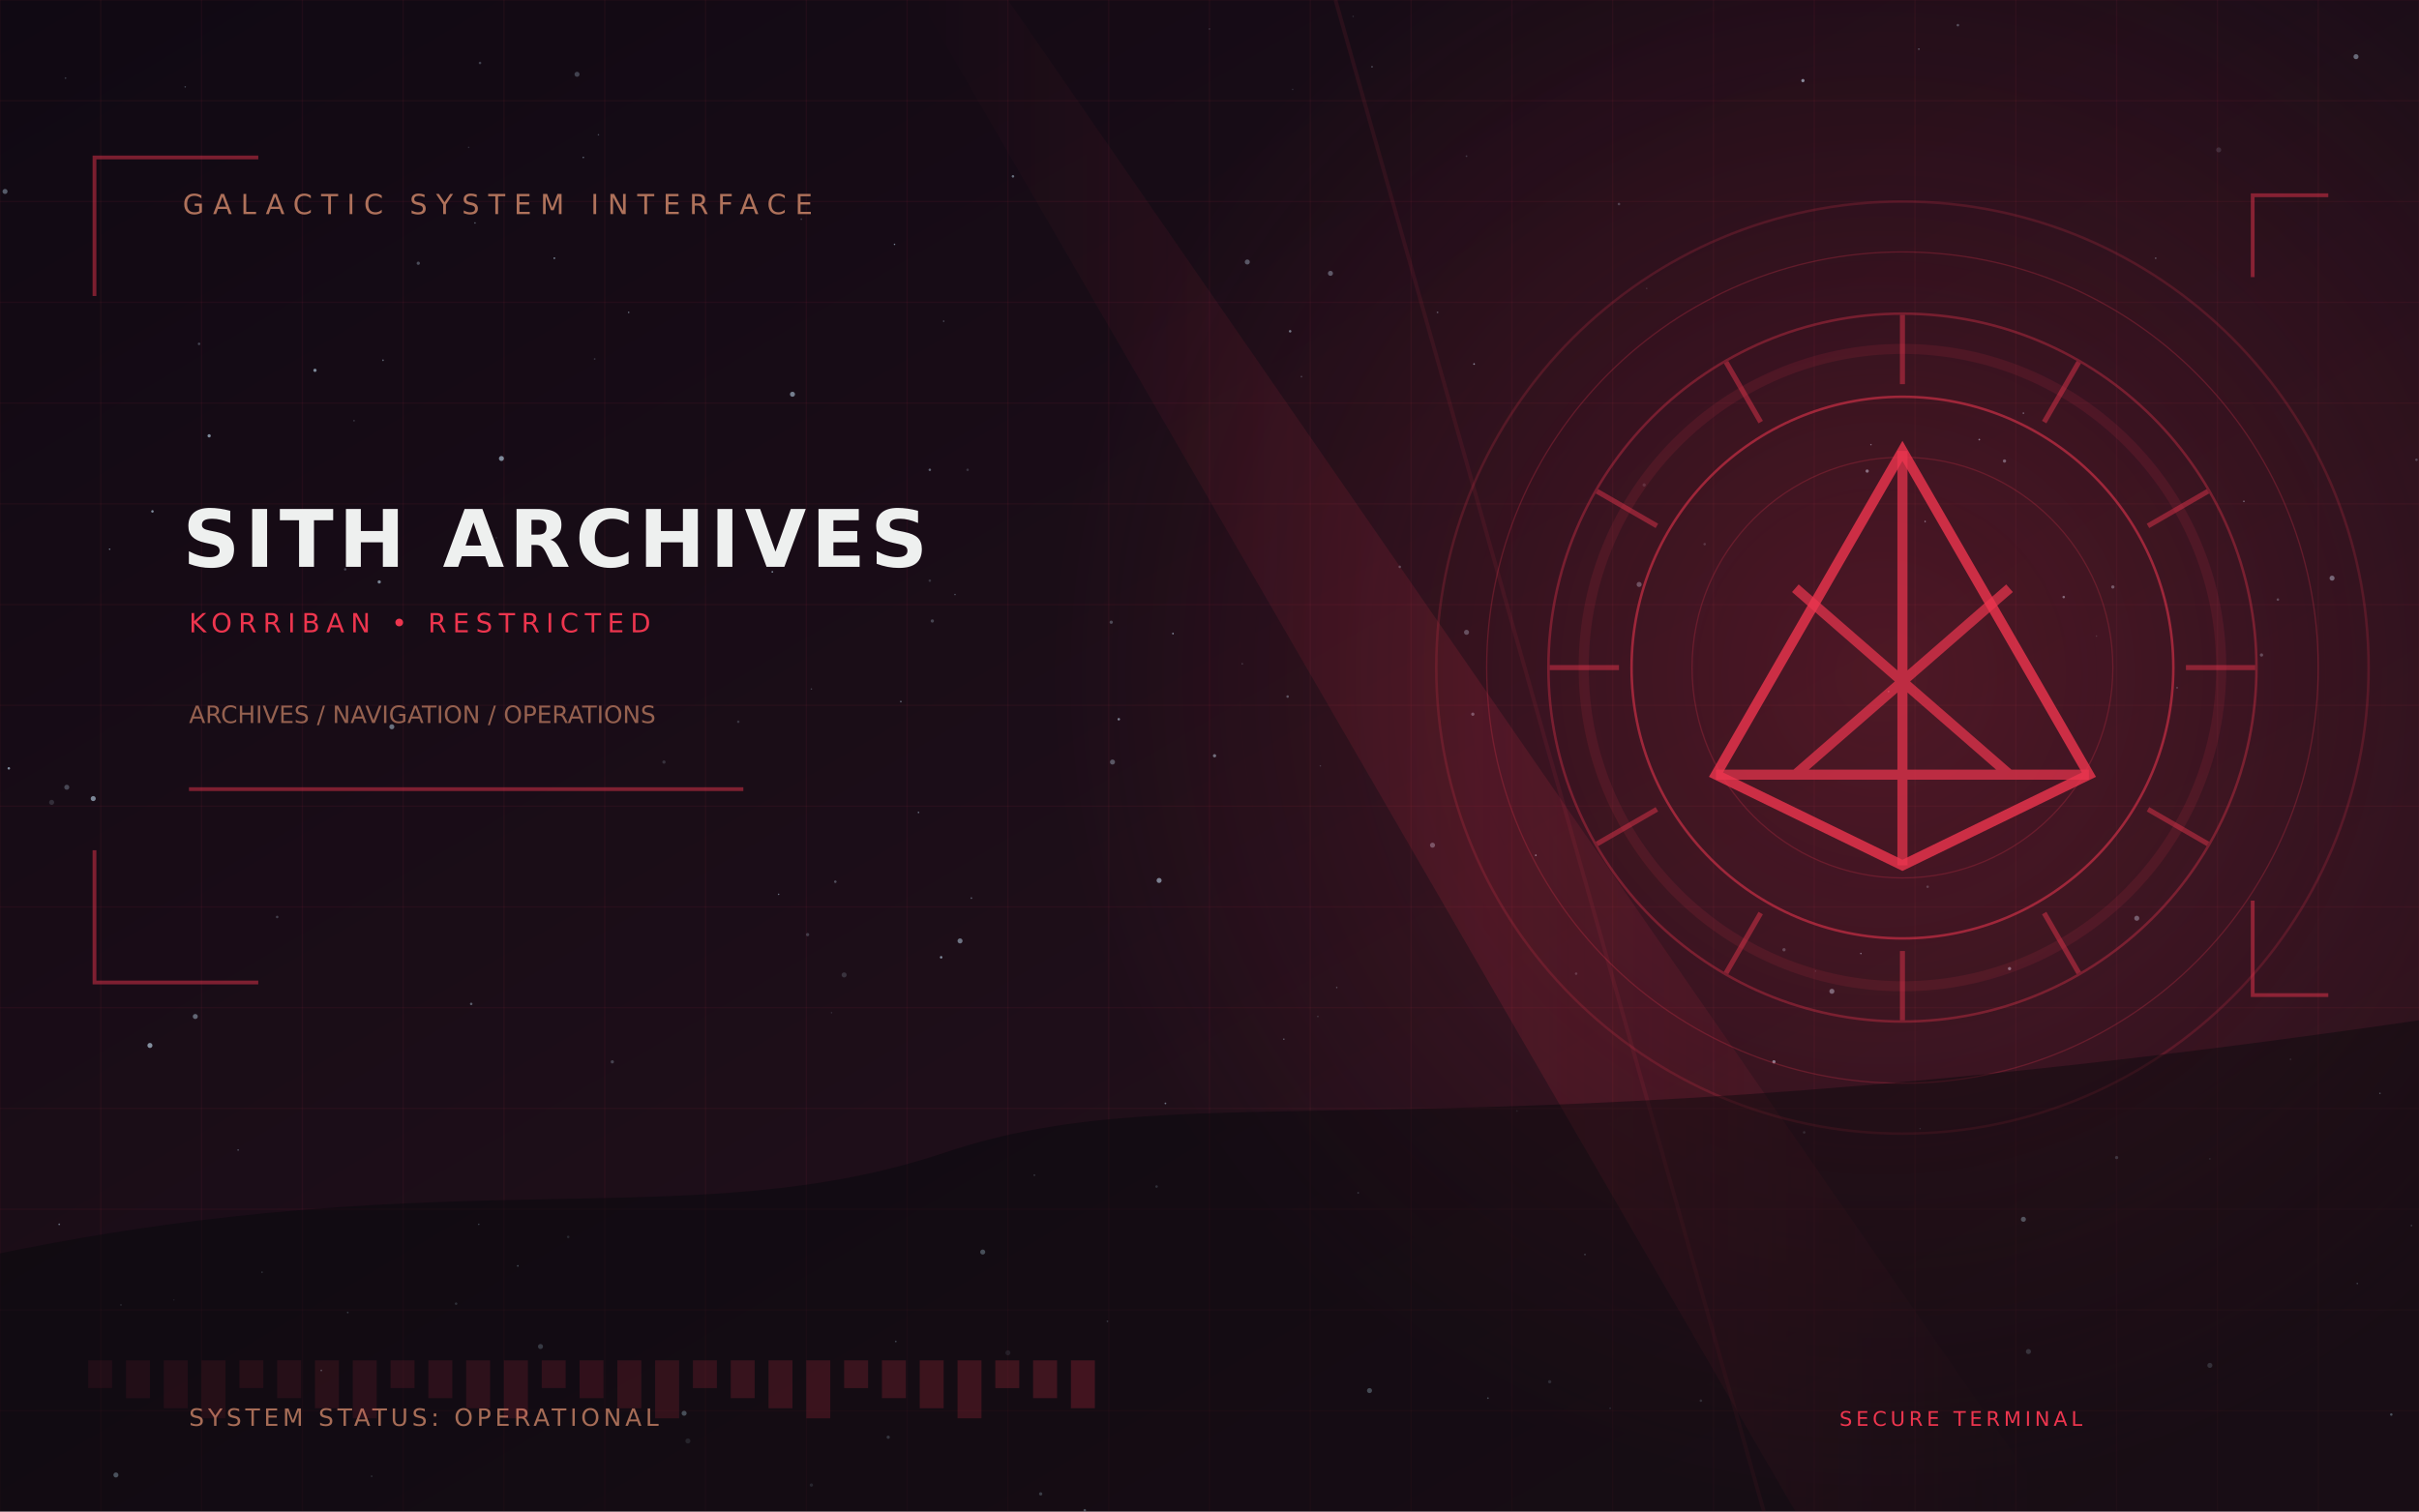
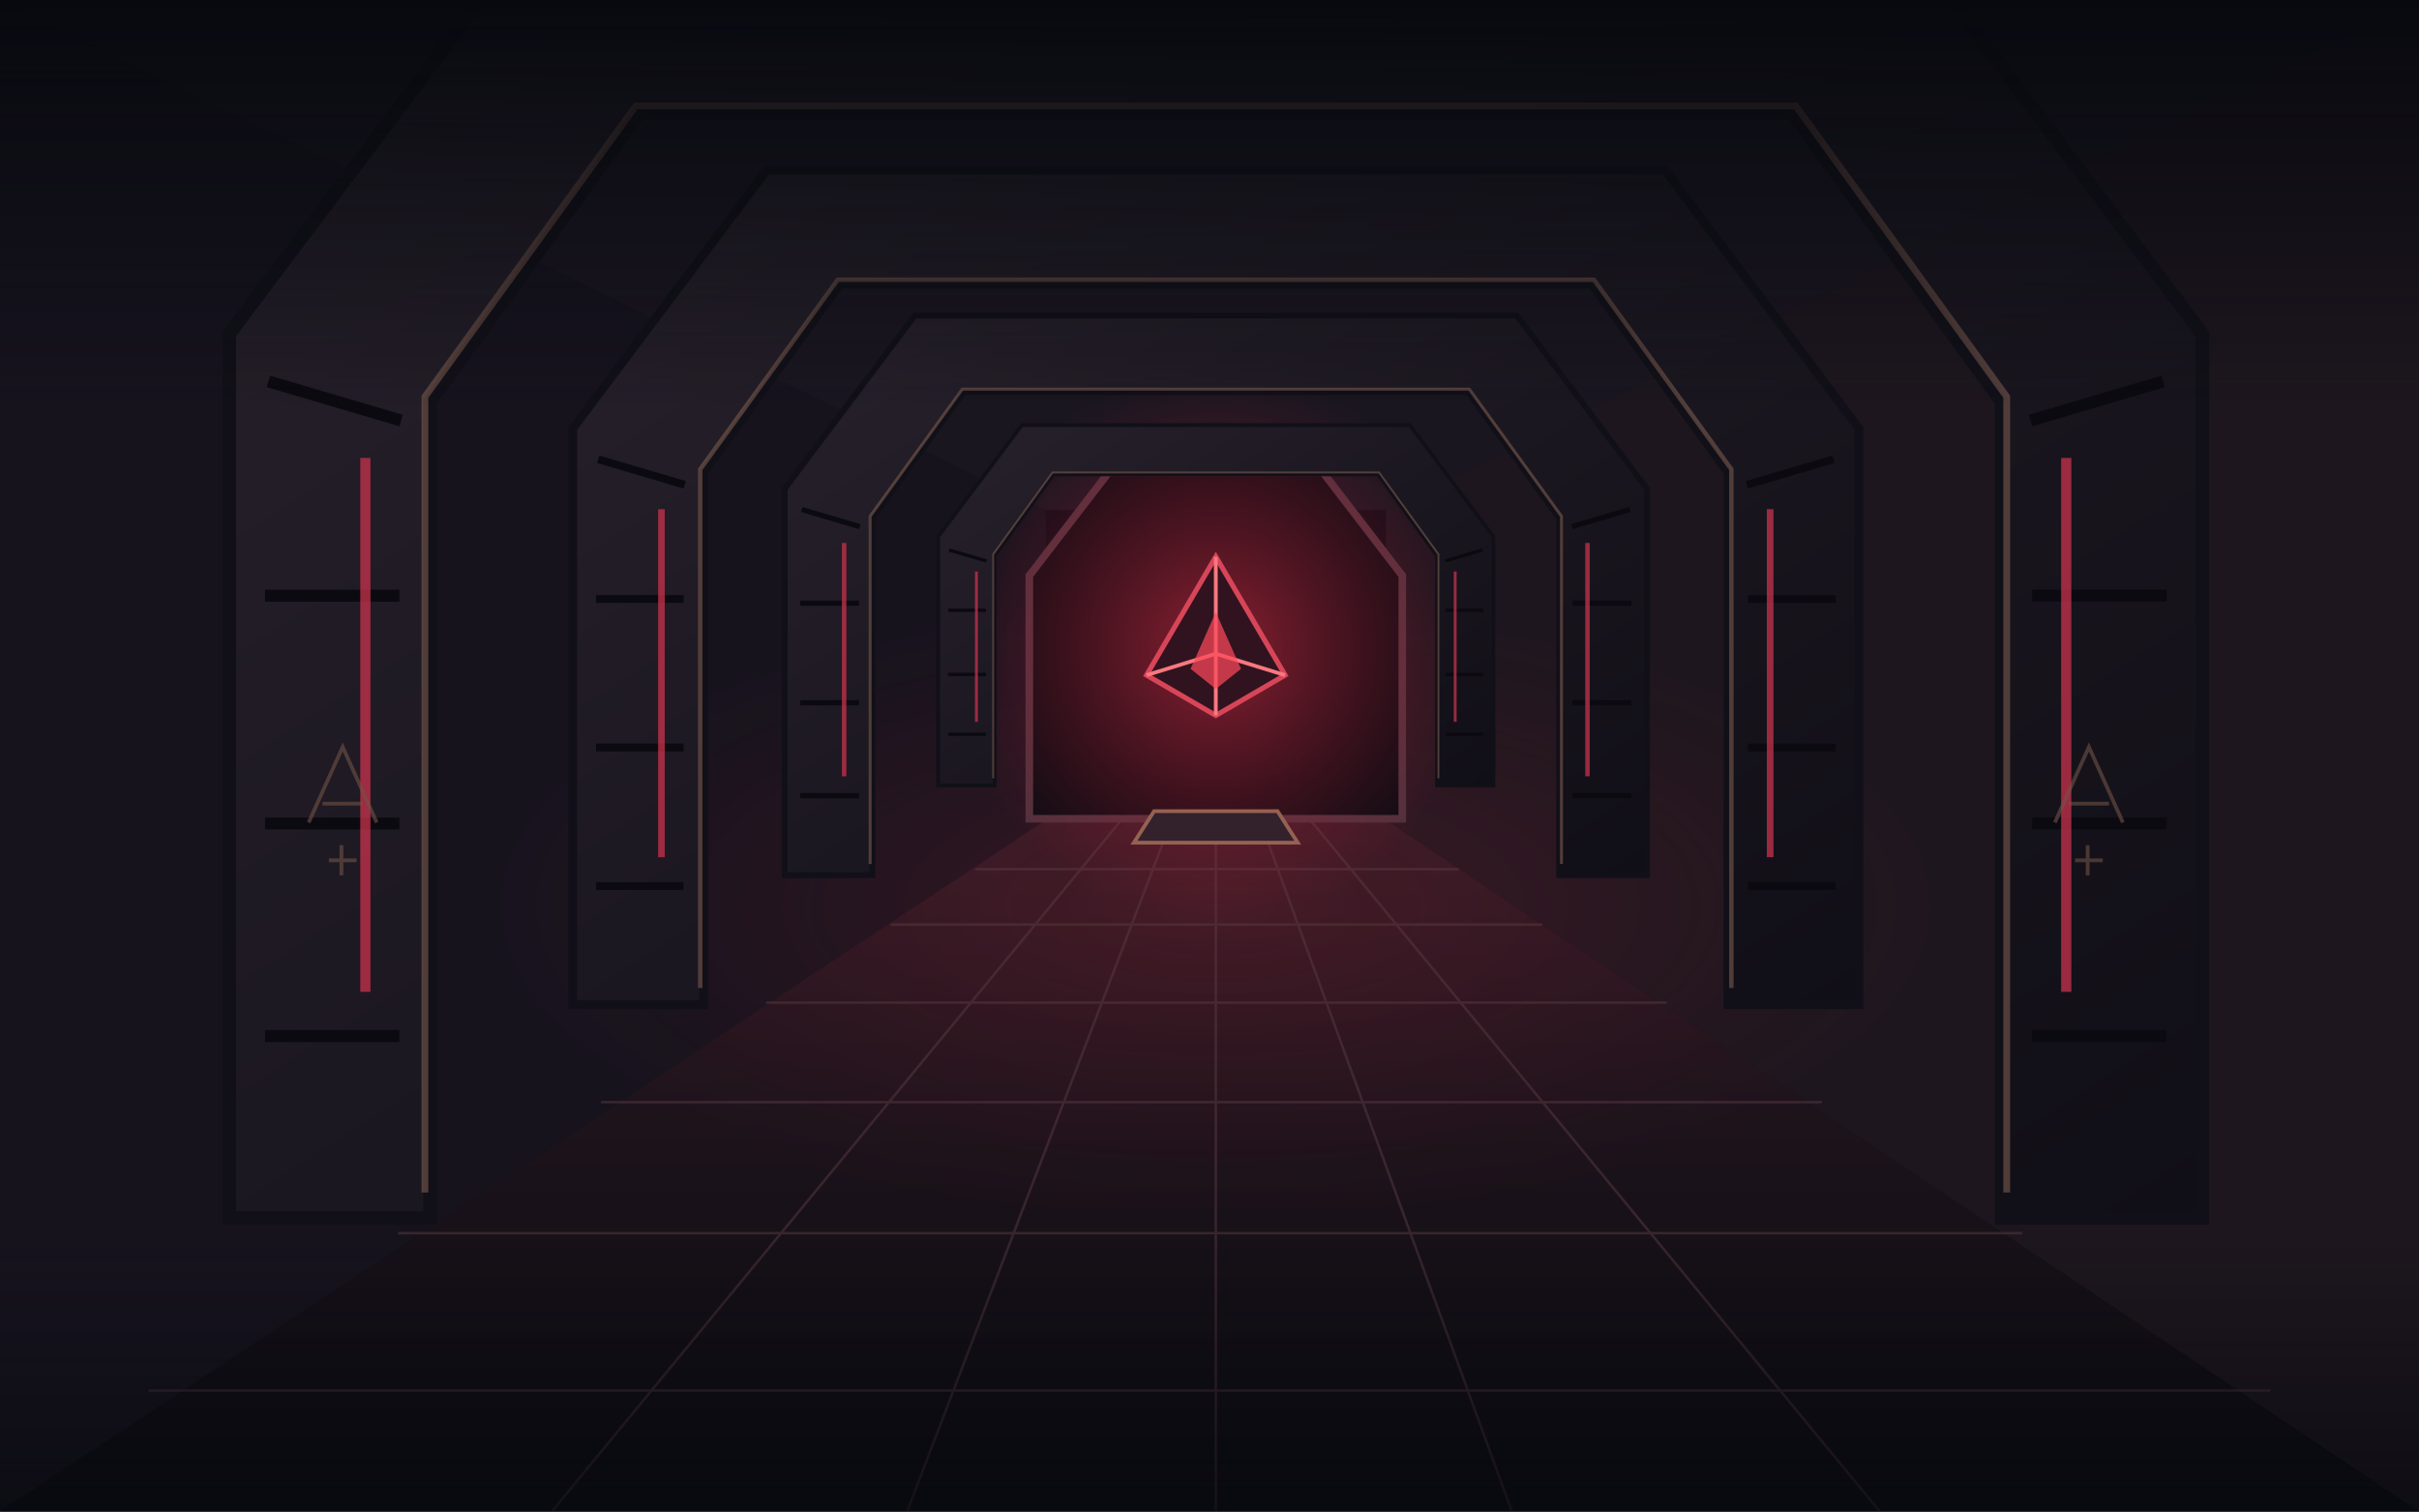
- <svg xmlns="http://www.w3.org/2000/svg" width="1920" height="1200" viewBox="0 0 1920 1200">
+ <svg xmlns="http://www.w3.org/2000/svg" xmlns:xlink="http://www.w3.org/1999/xlink" viewBox="0 0 1920 1200" width="1920" height="1200">
  <defs>
-     <linearGradient id="bg" x2=".95" y2="1">
-       <stop stop-color="#100913" />
-       <stop offset="1" stop-color="#28121d" />
+     <linearGradient id="stone" x2="1" y2="1" gradientUnits="objectBoundingBox">
+       <stop stop-color="#27212b" />
+       <stop offset="1" stop-color="#100e16" />
    </linearGradient>
-     <radialGradient id="halo">
-       <stop stop-color="#ed354e" stop-opacity=".23" />
-       <stop offset="1" stop-color="#ed354e" stop-opacity="0" />
+     <linearGradient id="floor" x2="0" y2="1" gradientUnits="objectBoundingBox">
+       <stop stop-color="#2b1923" />
+       <stop offset="1" stop-color="#0a0b11" />
+     </linearGradient>
+     <radialGradient id="red">
+       <stop stop-color="#fa324c" stop-opacity=".53" />
+       <stop offset="1" stop-color="#bd1a34" stop-opacity="0" />
    </radialGradient>
-     <linearGradient id="beam">
-       <stop stop-color="#ed354e" stop-opacity="0" />
-       <stop offset=".5" stop-color="#ed354e" stop-opacity=".14" />
-       <stop offset="1" stop-color="#ed354e" stop-opacity="0" />
+     <linearGradient id="fade" x2="0" y2="1" gradientUnits="objectBoundingBox">
+       <stop stop-color="#08090f" />
+       <stop offset=".27" stop-color="#08090f" stop-opacity="0" />
+       <stop offset=".82" stop-color="#08090f" stop-opacity="0" />
+       <stop offset="1" stop-color="#08090f" stop-opacity=".68" />
    </linearGradient>
+     <g id="arch">
+       <path d="M-580 320V-200L-405-433H405L580-200V320H462V-160L339-330H-339L-462-160V320Z" fill="url(#stone)" stroke="#111018" stroke-width="8" />
+       <path d="M-465 305V-163L-341-334H341L465-163V305" fill="none" stroke="#846052" stroke-width="4" opacity=".55" />
+       <path d="M-557-172L-479-149M-559-46H-480M-559 88H-480M-559 213H-480M557-172L479-149M559-46H480M559 88H480M559 213H480" stroke="#0b0a10" stroke-width="7" />
+       <path d="M-500-127V187M500-127V187" stroke="#c8324c" stroke-width="6" opacity=".75" />
+     </g>
  </defs>
-   <rect width="1920" height="1200" fill="url(#bg)" />
-   <circle cx="7" cy="610" r="1" fill="#afc6d9" opacity="0.69" />
-   <circle cx="158" cy="273" r="1" fill="#afc6d9" opacity="0.32" />
-   <circle cx="644" cy="547" r="0.6" fill="#afc6d9" opacity="0.29" />
-   <circle cx="138" cy="1032" r="0.6" fill="#afc6d9" opacity="0.19" />
-   <circle cx="394" cy="427" r="0.6" fill="#afc6d9" opacity="0.19" />
-   <circle cx="931" cy="503" r="0.7" fill="#afc6d9" opacity="0.70" />
-   <circle cx="1530" cy="704" r="1" fill="#afc6d9" opacity="0.28" />
-   <circle cx="1024" cy="263" r="1" fill="#afc6d9" opacity="0.59" />
-   <circle cx="636" cy="174" r="0.7" fill="#afc6d9" opacity="0.26" />
-   <circle cx="1305" cy="385" r="1.3" fill="#afc6d9" opacity="0.18" />
-   <circle cx="747" cy="760" r="1" fill="#afc6d9" opacity="0.68" />
-   <circle cx="883" cy="605" r="2" fill="#afc6d9" opacity="0.40" />
-   <circle cx="543" cy="1122" r="2" fill="#afc6d9" opacity="0.62" />
-   <circle cx="53" cy="625" r="2" fill="#afc6d9" opacity="0.32" />
-   <circle cx="1870" cy="45" r="2" fill="#afc6d9" opacity="0.50" />
-   <circle cx="826" cy="1186" r="1.3" fill="#afc6d9" opacity="0.47" />
-   <circle cx="1431" cy="64" r="1.3" fill="#afc6d9" opacity="0.71" />
-   <circle cx="641" cy="742" r="1.3" fill="#afc6d9" opacity="0.25" />
-   <circle cx="710" cy="194" r="0.6" fill="#afc6d9" opacity="0.64" />
-   <circle cx="155" cy="807" r="2" fill="#afc6d9" opacity="0.48" />
-   <circle cx="440" cy="205" r="0.7" fill="#afc6d9" opacity="0.68" />
-   <circle cx="1307" cy="229" r="0.6" fill="#afc6d9" opacity="0.19" />
-   <circle cx="1554" cy="20" r="1" fill="#afc6d9" opacity="0.37" />
-   <circle cx="1711" cy="205" r="0.7" fill="#afc6d9" opacity="0.39" />
-   <circle cx="295" cy="1172" r="0.7" fill="#afc6d9" opacity="0.34" />
-   <circle cx="758" cy="472" r="0.6" fill="#afc6d9" opacity="0.39" />
-   <circle cx="1818" cy="841" r="0.7" fill="#afc6d9" opacity="0.25" />
-   <circle cx="398" cy="364" r="2" fill="#afc6d9" opacity="0.68" />
-   <circle cx="762" cy="747" r="2" fill="#afc6d9" opacity="0.55" />
-   <circle cx="1258" cy="996" r="0.6" fill="#afc6d9" opacity="0.64" />
-   <circle cx="1871" cy="1019" r="0.6" fill="#afc6d9" opacity="0.60" />
-   <circle cx="381" cy="50" r="1" fill="#afc6d9" opacity="0.30" />
-   <circle cx="41" cy="637" r="2" fill="#afc6d9" opacity="0.18" />
-   <circle cx="1482" cy="374" r="1.3" fill="#afc6d9" opacity="0.59" />
-   <circle cx="1485" cy="353" r="0.6" fill="#afc6d9" opacity="0.55" />
-   <circle cx="1528" cy="414" r="0.6" fill="#afc6d9" opacity="0.70" />
-   <circle cx="920" cy="699" r="2" fill="#afc6d9" opacity="0.63" />
-   <circle cx="1350" cy="1112" r="1" fill="#afc6d9" opacity="0.32" />
-   <circle cx="4" cy="152" r="2" fill="#afc6d9" opacity="0.43" />
-   <circle cx="964" cy="600" r="1.3" fill="#afc6d9" opacity="0.54" />
-   <circle cx="800" cy="1074" r="2" fill="#afc6d9" opacity="0.19" />
-   <circle cx="986" cy="527" r="0.7" fill="#afc6d9" opacity="0.22" />
-   <circle cx="1499" cy="549" r="0.7" fill="#afc6d9" opacity="0.64" />
-   <circle cx="281" cy="334" r="0.7" fill="#afc6d9" opacity="0.23" />
-   <circle cx="613" cy="454" r="0.7" fill="#afc6d9" opacity="0.68" />
-   <circle cx="1851" cy="459" r="2" fill="#afc6d9" opacity="0.51" />
-   <circle cx="499" cy="248" r="0.6" fill="#afc6d9" opacity="0.59" />
-   <circle cx="1141" cy="248" r="0.7" fill="#afc6d9" opacity="0.39" />
-   <circle cx="1680" cy="919" r="1.3" fill="#afc6d9" opacity="0.41" />
-   <circle cx="546" cy="1144" r="2" fill="#afc6d9" opacity="0.23" />
-   <circle cx="960" cy="23" r="0.6" fill="#afc6d9" opacity="0.25" />
-   <circle cx="644" cy="1179" r="1.3" fill="#afc6d9" opacity="0.25" />
-   <circle cx="729" cy="645" r="0.6" fill="#afc6d9" opacity="0.63" />
-   <circle cx="1048" cy="608" r="0.6" fill="#afc6d9" opacity="0.23" />
-   <circle cx="374" cy="797" r="1" fill="#afc6d9" opacity="0.44" />
-   <circle cx="1591" cy="366" r="1.3" fill="#afc6d9" opacity="0.49" />
-   <circle cx="1204" cy="882" r="0.7" fill="#afc6d9" opacity="0.19" />
-   <circle cx="738" cy="461" r="1" fill="#afc6d9" opacity="0.21" />
-   <circle cx="1078" cy="947" r="0.7" fill="#afc6d9" opacity="0.42" />
-   <circle cx="220" cy="728" r="1" fill="#afc6d9" opacity="0.28" />
-   <circle cx="740" cy="493" r="1.3" fill="#afc6d9" opacity="0.30" />
-   <circle cx="458" cy="59" r="2" fill="#afc6d9" opacity="0.30" />
-   <circle cx="1061" cy="784" r="0.6" fill="#afc6d9" opacity="0.36" />
-   <circle cx="47" cy="972" r="0.7" fill="#afc6d9" opacity="0.55" />
-   <circle cx="1164" cy="124" r="0.7" fill="#afc6d9" opacity="0.24" />
-   <circle cx="1278" cy="1118" r="0.7" fill="#afc6d9" opacity="0.28" />
-   <circle cx="208" cy="1010" r="0.6" fill="#afc6d9" opacity="0.45" />
-   <circle cx="74" cy="634" r="2" fill="#afc6d9" opacity="0.66" />
-   <circle cx="87" cy="436" r="0.6" fill="#afc6d9" opacity="0.63" />
-   <circle cx="715" cy="557" r="0.7" fill="#afc6d9" opacity="0.47" />
-   <circle cx="166" cy="346" r="1.3" fill="#afc6d9" opacity="0.68" />
-   <circle cx="276" cy="1042" r="0.7" fill="#afc6d9" opacity="0.44" />
-   <circle cx="1251" cy="773" r="1" fill="#afc6d9" opacity="0.26" />
-   <circle cx="629" cy="313" r="2" fill="#afc6d9" opacity="0.61" />
-   <circle cx="1795" cy="520" r="1.3" fill="#afc6d9" opacity="0.34" />
-   <circle cx="882" cy="494" r="1.3" fill="#afc6d9" opacity="0.33" />
-   <circle cx="250" cy="294" r="1.3" fill="#afc6d9" opacity="0.67" />
-   <circle cx="1477" cy="757" r="0.6" fill="#afc6d9" opacity="0.67" />
-   <circle cx="451" cy="982" r="1" fill="#afc6d9" opacity="0.27" />
-   <circle cx="411" cy="1005" r="0.7" fill="#afc6d9" opacity="0.60" />
-   <circle cx="861" cy="1199" r="1" fill="#afc6d9" opacity="0.65" />
-   <circle cx="429" cy="1069" r="2" fill="#afc6d9" opacity="0.43" />
-   <circle cx="1301" cy="464" r="2" fill="#afc6d9" opacity="0.40" />
-   <circle cx="1432" cy="899" r="1" fill="#afc6d9" opacity="0.30" />
-   <circle cx="255" cy="1088" r="0.7" fill="#afc6d9" opacity="0.67" />
-   <circle cx="1219" cy="679" r="0.7" fill="#afc6d9" opacity="0.67" />
-   <circle cx="618" cy="710" r="0.6" fill="#afc6d9" opacity="0.56" />
-   <circle cx="1046" cy="807" r="0.6" fill="#afc6d9" opacity="0.26" />
-   <circle cx="1441" cy="771" r="0.6" fill="#afc6d9" opacity="0.19" />
-   <circle cx="1169" cy="567" r="1.3" fill="#afc6d9" opacity="0.47" />
-   <circle cx="879" cy="1049" r="0.7" fill="#afc6d9" opacity="0.42" />
-   <circle cx="1019" cy="825" r="0.6" fill="#afc6d9" opacity="0.45" />
-   <circle cx="1606" cy="328" r="0.6" fill="#afc6d9" opacity="0.61" />
-   <circle cx="1137" cy="671" r="2" fill="#afc6d9" opacity="0.43" />
-   <circle cx="189" cy="913" r="0.6" fill="#afc6d9" opacity="0.45" />
-   <circle cx="1754" cy="920" r="0.7" fill="#afc6d9" opacity="0.24" />
-   <circle cx="380" cy="972" r="0.6" fill="#afc6d9" opacity="0.57" />
-   <circle cx="586" cy="573" r="1" fill="#afc6d9" opacity="0.22" />
-   <circle cx="1781" cy="398" r="0.6" fill="#afc6d9" opacity="0.64" />
-   <circle cx="1889" cy="868" r="0.6" fill="#afc6d9" opacity="0.70" />
-   <circle cx="1524" cy="896" r="0.6" fill="#afc6d9" opacity="0.28" />
-   <circle cx="1416" cy="754" r="1.3" fill="#afc6d9" opacity="0.33" />
-   <circle cx="92" cy="1171" r="2" fill="#afc6d9" opacity="0.66" />
-   <circle cx="1285" cy="162" r="1" fill="#afc6d9" opacity="0.30" />
-   <circle cx="821" cy="933" r="0.6" fill="#afc6d9" opacity="0.55" />
-   <circle cx="1754" cy="1084" r="2" fill="#afc6d9" opacity="0.34" />
-   <circle cx="780" cy="994" r="2" fill="#afc6d9" opacity="0.63" />
-   <circle cx="1664" cy="505" r="0.6" fill="#afc6d9" opacity="0.20" />
-   <circle cx="1610" cy="1073" r="2" fill="#afc6d9" opacity="0.37" />
-   <circle cx="301" cy="462" r="1.3" fill="#afc6d9" opacity="0.64" />
-   <circle cx="1022" cy="553" r="1" fill="#afc6d9" opacity="0.39" />
-   <circle cx="332" cy="209" r="1.3" fill="#afc6d9" opacity="0.35" />
-   <circle cx="1408" cy="843" r="1.3" fill="#afc6d9" opacity="0.66" />
-   <circle cx="711" cy="1065" r="0.7" fill="#afc6d9" opacity="0.55" />
-   <circle cx="1914" cy="973" r="0.7" fill="#afc6d9" opacity="0.39" />
-   <circle cx="444" cy="444" r="0.6" fill="#afc6d9" opacity="0.49" />
-   <circle cx="377" cy="177" r="0.6" fill="#afc6d9" opacity="0.47" />
-   <circle cx="660" cy="804" r="0.6" fill="#afc6d9" opacity="0.18" />
-   <circle cx="749" cy="255" r="0.6" fill="#afc6d9" opacity="0.40" />
-   <circle cx="1606" cy="968" r="2" fill="#afc6d9" opacity="0.70" />
-   <circle cx="1728" cy="546" r="0.7" fill="#afc6d9" opacity="0.35" />
-   <circle cx="1164" cy="502" r="2" fill="#afc6d9" opacity="0.38" />
-   <circle cx="96" cy="1036" r="0.7" fill="#afc6d9" opacity="0.30" />
-   <circle cx="1033" cy="299" r="0.7" fill="#afc6d9" opacity="0.27" />
-   <circle cx="1808" cy="476" r="1" fill="#afc6d9" opacity="0.34" />
-   <circle cx="990" cy="208" r="2" fill="#afc6d9" opacity="0.41" />
-   <circle cx="362" cy="1035" r="1" fill="#afc6d9" opacity="0.34" />
-   <circle cx="52" cy="62" r="0.7" fill="#afc6d9" opacity="0.26" />
-   <circle cx="119" cy="830" r="2" fill="#afc6d9" opacity="0.70" />
-   <circle cx="925" cy="876" r="0.7" fill="#afc6d9" opacity="0.55" />
-   <circle cx="311" cy="577" r="2" fill="#afc6d9" opacity="0.54" />
-   <circle cx="1898" cy="1123" r="1" fill="#afc6d9" opacity="0.66" />
-   <circle cx="1696" cy="729" r="2" fill="#afc6d9" opacity="0.46" />
-   <circle cx="804" cy="140" r="1" fill="#afc6d9" opacity="0.53" />
-   <circle cx="372" cy="117" r="0.6" fill="#afc6d9" opacity="0.20" />
-   <circle cx="1595" cy="769" r="1.3" fill="#afc6d9" opacity="0.57" />
-   <circle cx="1074" cy="13" r="0.6" fill="#afc6d9" opacity="0.18" />
-   <circle cx="1918" cy="365" r="1" fill="#afc6d9" opacity="0.31" />
-   <circle cx="1523" cy="39" r="0.6" fill="#afc6d9" opacity="0.54" />
-   <circle cx="1571" cy="349" r="0.7" fill="#afc6d9" opacity="0.64" />
-   <circle cx="768" cy="373" r="1" fill="#afc6d9" opacity="0.21" />
-   <circle cx="1111" cy="450" r="1" fill="#afc6d9" opacity="0.35" />
-   <circle cx="304" cy="286" r="0.7" fill="#afc6d9" opacity="0.46" />
-   <circle cx="1454" cy="787" r="2" fill="#afc6d9" opacity="0.52" />
-   <circle cx="771" cy="713" r="0.7" fill="#afc6d9" opacity="0.42" />
-   <circle cx="738" cy="373" r="1" fill="#afc6d9" opacity="0.45" />
-   <circle cx="527" cy="605" r="1.3" fill="#afc6d9" opacity="0.20" />
-   <circle cx="670" cy="774" r="2" fill="#afc6d9" opacity="0.20" />
-   <circle cx="486" cy="843" r="1.3" fill="#afc6d9" opacity="0.29" />
-   <circle cx="1638" cy="474" r="1" fill="#afc6d9" opacity="0.54" />
-   <circle cx="463" cy="125" r="0.6" fill="#afc6d9" opacity="0.55" />
-   <circle cx="1181" cy="1110" r="0.7" fill="#afc6d9" opacity="0.57" />
-   <circle cx="663" cy="700" r="1" fill="#afc6d9" opacity="0.37" />
-   <circle cx="918" cy="942" r="1" fill="#afc6d9" opacity="0.34" />
-   <circle cx="475" cy="107" r="0.6" fill="#afc6d9" opacity="0.35" />
-   <circle cx="472" cy="285" r="0.7" fill="#afc6d9" opacity="0.23" />
-   <circle cx="1087" cy="1104" r="2" fill="#afc6d9" opacity="0.58" />
-   <circle cx="1230" cy="1097" r="1.3" fill="#afc6d9" opacity="0.30" />
-   <circle cx="888" cy="571" r="1" fill="#afc6d9" opacity="0.62" />
-   <circle cx="1170" cy="289" r="0.7" fill="#afc6d9" opacity="0.69" />
-   <circle cx="1677" cy="466" r="1.3" fill="#afc6d9" opacity="0.44" />
-   <circle cx="1089" cy="53" r="0.6" fill="#afc6d9" opacity="0.47" />
-   <circle cx="121" cy="406" r="1" fill="#afc6d9" opacity="0.68" />
-   <circle cx="1761" cy="119" r="2" fill="#afc6d9" opacity="0.17" />
-   <circle cx="705" cy="1141" r="1.3" fill="#afc6d9" opacity="0.39" />
-   <circle cx="1056" cy="217" r="2" fill="#afc6d9" opacity="0.42" />
-   <circle cx="274" cy="452" r="1" fill="#afc6d9" opacity="0.29" />
-   <circle cx="1353" cy="432" r="1" fill="#afc6d9" opacity="0.22" />
-   <circle cx="147" cy="69" r="0.6" fill="#afc6d9" opacity="0.35" />
-   <circle cx="1026" cy="71" r="0.6" fill="#afc6d9" opacity="0.18" />
-   <circle cx="1495" cy="535" r="670" fill="url(#halo)" />
-   <g>
-     <path d="M 0 0 V 1200" stroke="#ed354e" opacity=".06" />
-     <path d="M 80 0 V 1200" stroke="#ed354e" opacity=".06" />
-     <path d="M 160 0 V 1200" stroke="#ed354e" opacity=".06" />
-     <path d="M 240 0 V 1200" stroke="#ed354e" opacity=".06" />
-     <path d="M 320 0 V 1200" stroke="#ed354e" opacity=".06" />
-     <path d="M 400 0 V 1200" stroke="#ed354e" opacity=".06" />
-     <path d="M 480 0 V 1200" stroke="#ed354e" opacity=".06" />
-     <path d="M 560 0 V 1200" stroke="#ed354e" opacity=".06" />
-     <path d="M 640 0 V 1200" stroke="#ed354e" opacity=".06" />
-     <path d="M 720 0 V 1200" stroke="#ed354e" opacity=".06" />
-     <path d="M 800 0 V 1200" stroke="#ed354e" opacity=".06" />
-     <path d="M 880 0 V 1200" stroke="#ed354e" opacity=".06" />
-     <path d="M 960 0 V 1200" stroke="#ed354e" opacity=".06" />
-     <path d="M 1040 0 V 1200" stroke="#ed354e" opacity=".06" />
-     <path d="M 1120 0 V 1200" stroke="#ed354e" opacity=".06" />
-     <path d="M 1200 0 V 1200" stroke="#ed354e" opacity=".06" />
-     <path d="M 1280 0 V 1200" stroke="#ed354e" opacity=".06" />
-     <path d="M 1360 0 V 1200" stroke="#ed354e" opacity=".06" />
-     <path d="M 1440 0 V 1200" stroke="#ed354e" opacity=".06" />
-     <path d="M 1520 0 V 1200" stroke="#ed354e" opacity=".06" />
-     <path d="M 1600 0 V 1200" stroke="#ed354e" opacity=".06" />
-     <path d="M 1680 0 V 1200" stroke="#ed354e" opacity=".06" />
-     <path d="M 1760 0 V 1200" stroke="#ed354e" opacity=".06" />
-     <path d="M 1840 0 V 1200" stroke="#ed354e" opacity=".06" />
-     <path d="M 1920 0 V 1200" stroke="#ed354e" opacity=".06" />
-     <path d="M 0 0 H 1920" stroke="#ed354e" opacity=".06" />
-     <path d="M 0 80 H 1920" stroke="#ed354e" opacity=".06" />
-     <path d="M 0 160 H 1920" stroke="#ed354e" opacity=".06" />
-     <path d="M 0 240 H 1920" stroke="#ed354e" opacity=".06" />
-     <path d="M 0 320 H 1920" stroke="#ed354e" opacity=".06" />
-     <path d="M 0 400 H 1920" stroke="#ed354e" opacity=".06" />
-     <path d="M 0 480 H 1920" stroke="#ed354e" opacity=".06" />
-     <path d="M 0 560 H 1920" stroke="#ed354e" opacity=".06" />
-     <path d="M 0 640 H 1920" stroke="#ed354e" opacity=".06" />
-     <path d="M 0 720 H 1920" stroke="#ed354e" opacity=".06" />
-     <path d="M 0 800 H 1920" stroke="#ed354e" opacity=".06" />
-     <path d="M 0 880 H 1920" stroke="#ed354e" opacity=".06" />
-     <path d="M 0 960 H 1920" stroke="#ed354e" opacity=".06" />
-     <path d="M 0 1040 H 1920" stroke="#ed354e" opacity=".06" />
-     <path d="M 0 1120 H 1920" stroke="#ed354e" opacity=".06" />
-     <path d="M 0 1200 H 1920" stroke="#ed354e" opacity=".06" />
+   <rect width="1920" height="1200" fill="#100d16" />
+   <path d="M0 0H1920L1100 405H830Z" fill="#1a1620" />
+   <path d="M0 1200V0L830 405V651Z" fill="#16131d" />
+   <path d="M1920 1200V0L1100 405V651Z" fill="#1d161e" />
+   <path d="M0 1200L830 651H1100L1920 1200Z" fill="url(#floor)" />
+   <ellipse cx="965" cy="719" rx="600" ry="250" fill="url(#red)" opacity=".28" />
+   <g fill="none" stroke="#5a3b42" stroke-width="2" opacity=".48">
+     <path d="M890 651L438 1200M930 651L720 1200M965 651V1200M1000 651L1200 1200M1040 651L1492 1200" />
+     <path d="M774 690H1158M707 734H1224M608 796H1323M477 875H1446M316 979H1605M118 1104H1802" />
  </g>
-   <path d="M 800 0 L 1630 1200 L 1425 1200 L 730 0 Z" fill="url(#beam)" />
-   <path d="M 1060 0 L 1400 1200" stroke="#ed354e" opacity=".09" stroke-width="3" />
-   <circle cx="1510" cy="530" r="370" stroke="#ed354e" stroke-width="2" fill="none" opacity="0.19" />
-   <circle cx="1510" cy="530" r="330" stroke="#ed354e" stroke-width="1" fill="none" opacity="0.25" />
-   <circle cx="1510" cy="530" r="281" stroke="#ed354e" stroke-width="2" fill="none" opacity="0.35" />
-   <circle cx="1510" cy="530" r="253" stroke="#ed354e" stroke-width="8" fill="none" opacity="0.11" />
-   <circle cx="1510" cy="530" r="215" stroke="#ed354e" stroke-width="2" fill="none" opacity="0.55" />
-   <circle cx="1510" cy="530" r="167" stroke="#ed354e" stroke-width="1" fill="none" opacity="0.23" />
-   <path d="M 1735.0 530.0 L 1790.0 530.0" stroke="#ed354e" stroke-width="4" opacity=".45" />
-   <path d="M 1704.9 642.5 L 1752.5 670.0" stroke="#ed354e" stroke-width="4" opacity=".45" />
-   <path d="M 1622.5 724.9 L 1650.0 772.5" stroke="#ed354e" stroke-width="4" opacity=".45" />
-   <path d="M 1510.0 755.0 L 1510.0 810.0" stroke="#ed354e" stroke-width="4" opacity=".45" />
-   <path d="M 1397.5 724.9 L 1370.0 772.5" stroke="#ed354e" stroke-width="4" opacity=".45" />
-   <path d="M 1315.1 642.5 L 1267.5 670.0" stroke="#ed354e" stroke-width="4" opacity=".45" />
-   <path d="M 1285.0 530.0 L 1230.0 530.0" stroke="#ed354e" stroke-width="4" opacity=".45" />
-   <path d="M 1315.1 417.5 L 1267.5 390.0" stroke="#ed354e" stroke-width="4" opacity=".45" />
-   <path d="M 1397.5 335.1 L 1370.0 287.5" stroke="#ed354e" stroke-width="4" opacity=".45" />
-   <path d="M 1510.0 305.0 L 1510.0 250.0" stroke="#ed354e" stroke-width="4" opacity=".45" />
-   <path d="M 1622.5 335.1 L 1650.0 287.5" stroke="#ed354e" stroke-width="4" opacity=".45" />
-   <path d="M 1704.9 417.5 L 1752.5 390.0" stroke="#ed354e" stroke-width="4" opacity=".45" />
-   <g transform="translate(1510 530)" fill="none" stroke="#ed354e" stroke-width="8">
-     <path d="M 0 -172 L 148 85 L 0 157 L -148 85 Z" opacity=".8" />
-     <path d="M 0 -172 V 157 M -148 85 L 148 85 M -85 -63 L 0 11 L 85 -63 M -85 85 L 0 11 L 85 85" opacity=".7" />
+   <path d="M817 650V457L880 375H1050L1113 457V650Z" fill="#0d0c13" stroke="#51313d" stroke-width="6" />
+   <ellipse cx="965" cy="514" rx="212" ry="219" fill="url(#red)" />
+   <path d="M916 644H1014L1030 669H900Z" fill="#33212b" stroke="#956152" stroke-width="3" />
+   <path d="M965 442L1020 536L965 568L910 536Z" fill="#30131f" stroke="#d84558" stroke-width="4" />
+   <path d="M965 442V568M910 536L965 519L1020 536" fill="none" stroke="#f8787f" stroke-width="3" />
+   <path d="M965 486L985 531L965 547L945 531Z" fill="#fc485a" opacity=".72" />
+   <use href="#arch" xlink:href="#arch" transform="translate(965 502) scale(.38)" />
+   <use xlink:href="#arch" transform="translate(965 506) scale(.59)" />
+   <use xlink:href="#arch" transform="translate(965 516) scale(.88)" />
+   <use xlink:href="#arch" transform="translate(965 535) scale(1.35)" />
+   <g fill="none" stroke="#735246" stroke-width="3" opacity=".58">
+     <path d="M245 653l27-60 27 60m-43-15h32m-27 45h22m-12-12v24" />
+     <path d="M1631 653l27-60 27 60m-43-15h32m-27 45h22m-12-12v24" />
  </g>
-   <path d="M 0 995 C 365 920 550 982 750 915 S 1130 925 1920 810 L 1920 1200 L 0 1200 Z" fill="#030609" opacity=".42" />
-   <g fill="none" stroke="#ed354e" opacity=".48" stroke-width="3">
-     <path d="M 75 235 V 125 H 205" />
-     <path d="M 75 675 V 780 H 205" />
-     <path d="M 1848 155 H 1788 V 220" />
-     <path d="M 1848 790 H 1788 V 715" />
-   </g>
-   <g font-family="DejaVu Sans, sans-serif" fill="#ca8467">
-     <text x="145" y="170" font-size="22" letter-spacing="7" opacity=".85">GALACTIC SYSTEM INTERFACE</text>
-     <text x="145" y="450" font-size="63" font-weight="bold" letter-spacing="4" fill="#eef0ef">SITH ARCHIVES</text>
-     <text x="150" y="502" font-size="21" letter-spacing="5" fill="#ed354e">KORRIBAN • RESTRICTED</text>
-     <text x="150" y="574" font-size="19" opacity=".7">ARCHIVES  /  NAVIGATION  /  OPERATIONS</text>
-     <text x="150" y="1132" font-size="19" letter-spacing="3" opacity=".8">SYSTEM STATUS: OPERATIONAL</text>
-     <text x="1460" y="1132" font-size="16" letter-spacing="3" fill="#ed354e">SECURE TERMINAL</text>
-   </g>
-   <g fill="#ed354e" opacity=".48">
-     <rect x="150" y="625" width="440" height="3" />
-     <rect x="70" y="1080" width="19" height="22" fill="#ed354e" opacity="0.15" />
-     <rect x="100" y="1080" width="19" height="30" fill="#ed354e" opacity="0.16" />
-     <rect x="130" y="1080" width="19" height="38" fill="#ed354e" opacity="0.17" />
-     <rect x="160" y="1080" width="19" height="46" fill="#ed354e" opacity="0.18" />
-     <rect x="190" y="1080" width="19" height="22" fill="#ed354e" opacity="0.19" />
-     <rect x="220" y="1080" width="19" height="30" fill="#ed354e" opacity="0.20" />
-     <rect x="250" y="1080" width="19" height="38" fill="#ed354e" opacity="0.22" />
-     <rect x="280" y="1080" width="19" height="46" fill="#ed354e" opacity="0.23" />
-     <rect x="310" y="1080" width="19" height="22" fill="#ed354e" opacity="0.24" />
-     <rect x="340" y="1080" width="19" height="30" fill="#ed354e" opacity="0.25" />
-     <rect x="370" y="1080" width="19" height="38" fill="#ed354e" opacity="0.26" />
-     <rect x="400" y="1080" width="19" height="46" fill="#ed354e" opacity="0.27" />
-     <rect x="430" y="1080" width="19" height="22" fill="#ed354e" opacity="0.28" />
-     <rect x="460" y="1080" width="19" height="30" fill="#ed354e" opacity="0.29" />
-     <rect x="490" y="1080" width="19" height="38" fill="#ed354e" opacity="0.30" />
-     <rect x="520" y="1080" width="19" height="46" fill="#ed354e" opacity="0.31" />
-     <rect x="550" y="1080" width="19" height="22" fill="#ed354e" opacity="0.33" />
-     <rect x="580" y="1080" width="19" height="30" fill="#ed354e" opacity="0.34" />
-     <rect x="610" y="1080" width="19" height="38" fill="#ed354e" opacity="0.35" />
-     <rect x="640" y="1080" width="19" height="46" fill="#ed354e" opacity="0.36" />
-     <rect x="670" y="1080" width="19" height="22" fill="#ed354e" opacity="0.37" />
-     <rect x="700" y="1080" width="19" height="30" fill="#ed354e" opacity="0.38" />
-     <rect x="730" y="1080" width="19" height="38" fill="#ed354e" opacity="0.39" />
-     <rect x="760" y="1080" width="19" height="46" fill="#ed354e" opacity="0.40" />
-     <rect x="790" y="1080" width="19" height="22" fill="#ed354e" opacity="0.41" />
-     <rect x="820" y="1080" width="19" height="30" fill="#ed354e" opacity="0.42" />
-     <rect x="850" y="1080" width="19" height="38" fill="#ed354e" opacity="0.44" />
-   </g>
+   <rect width="1920" height="1200" fill="url(#fade)" />
</svg>
